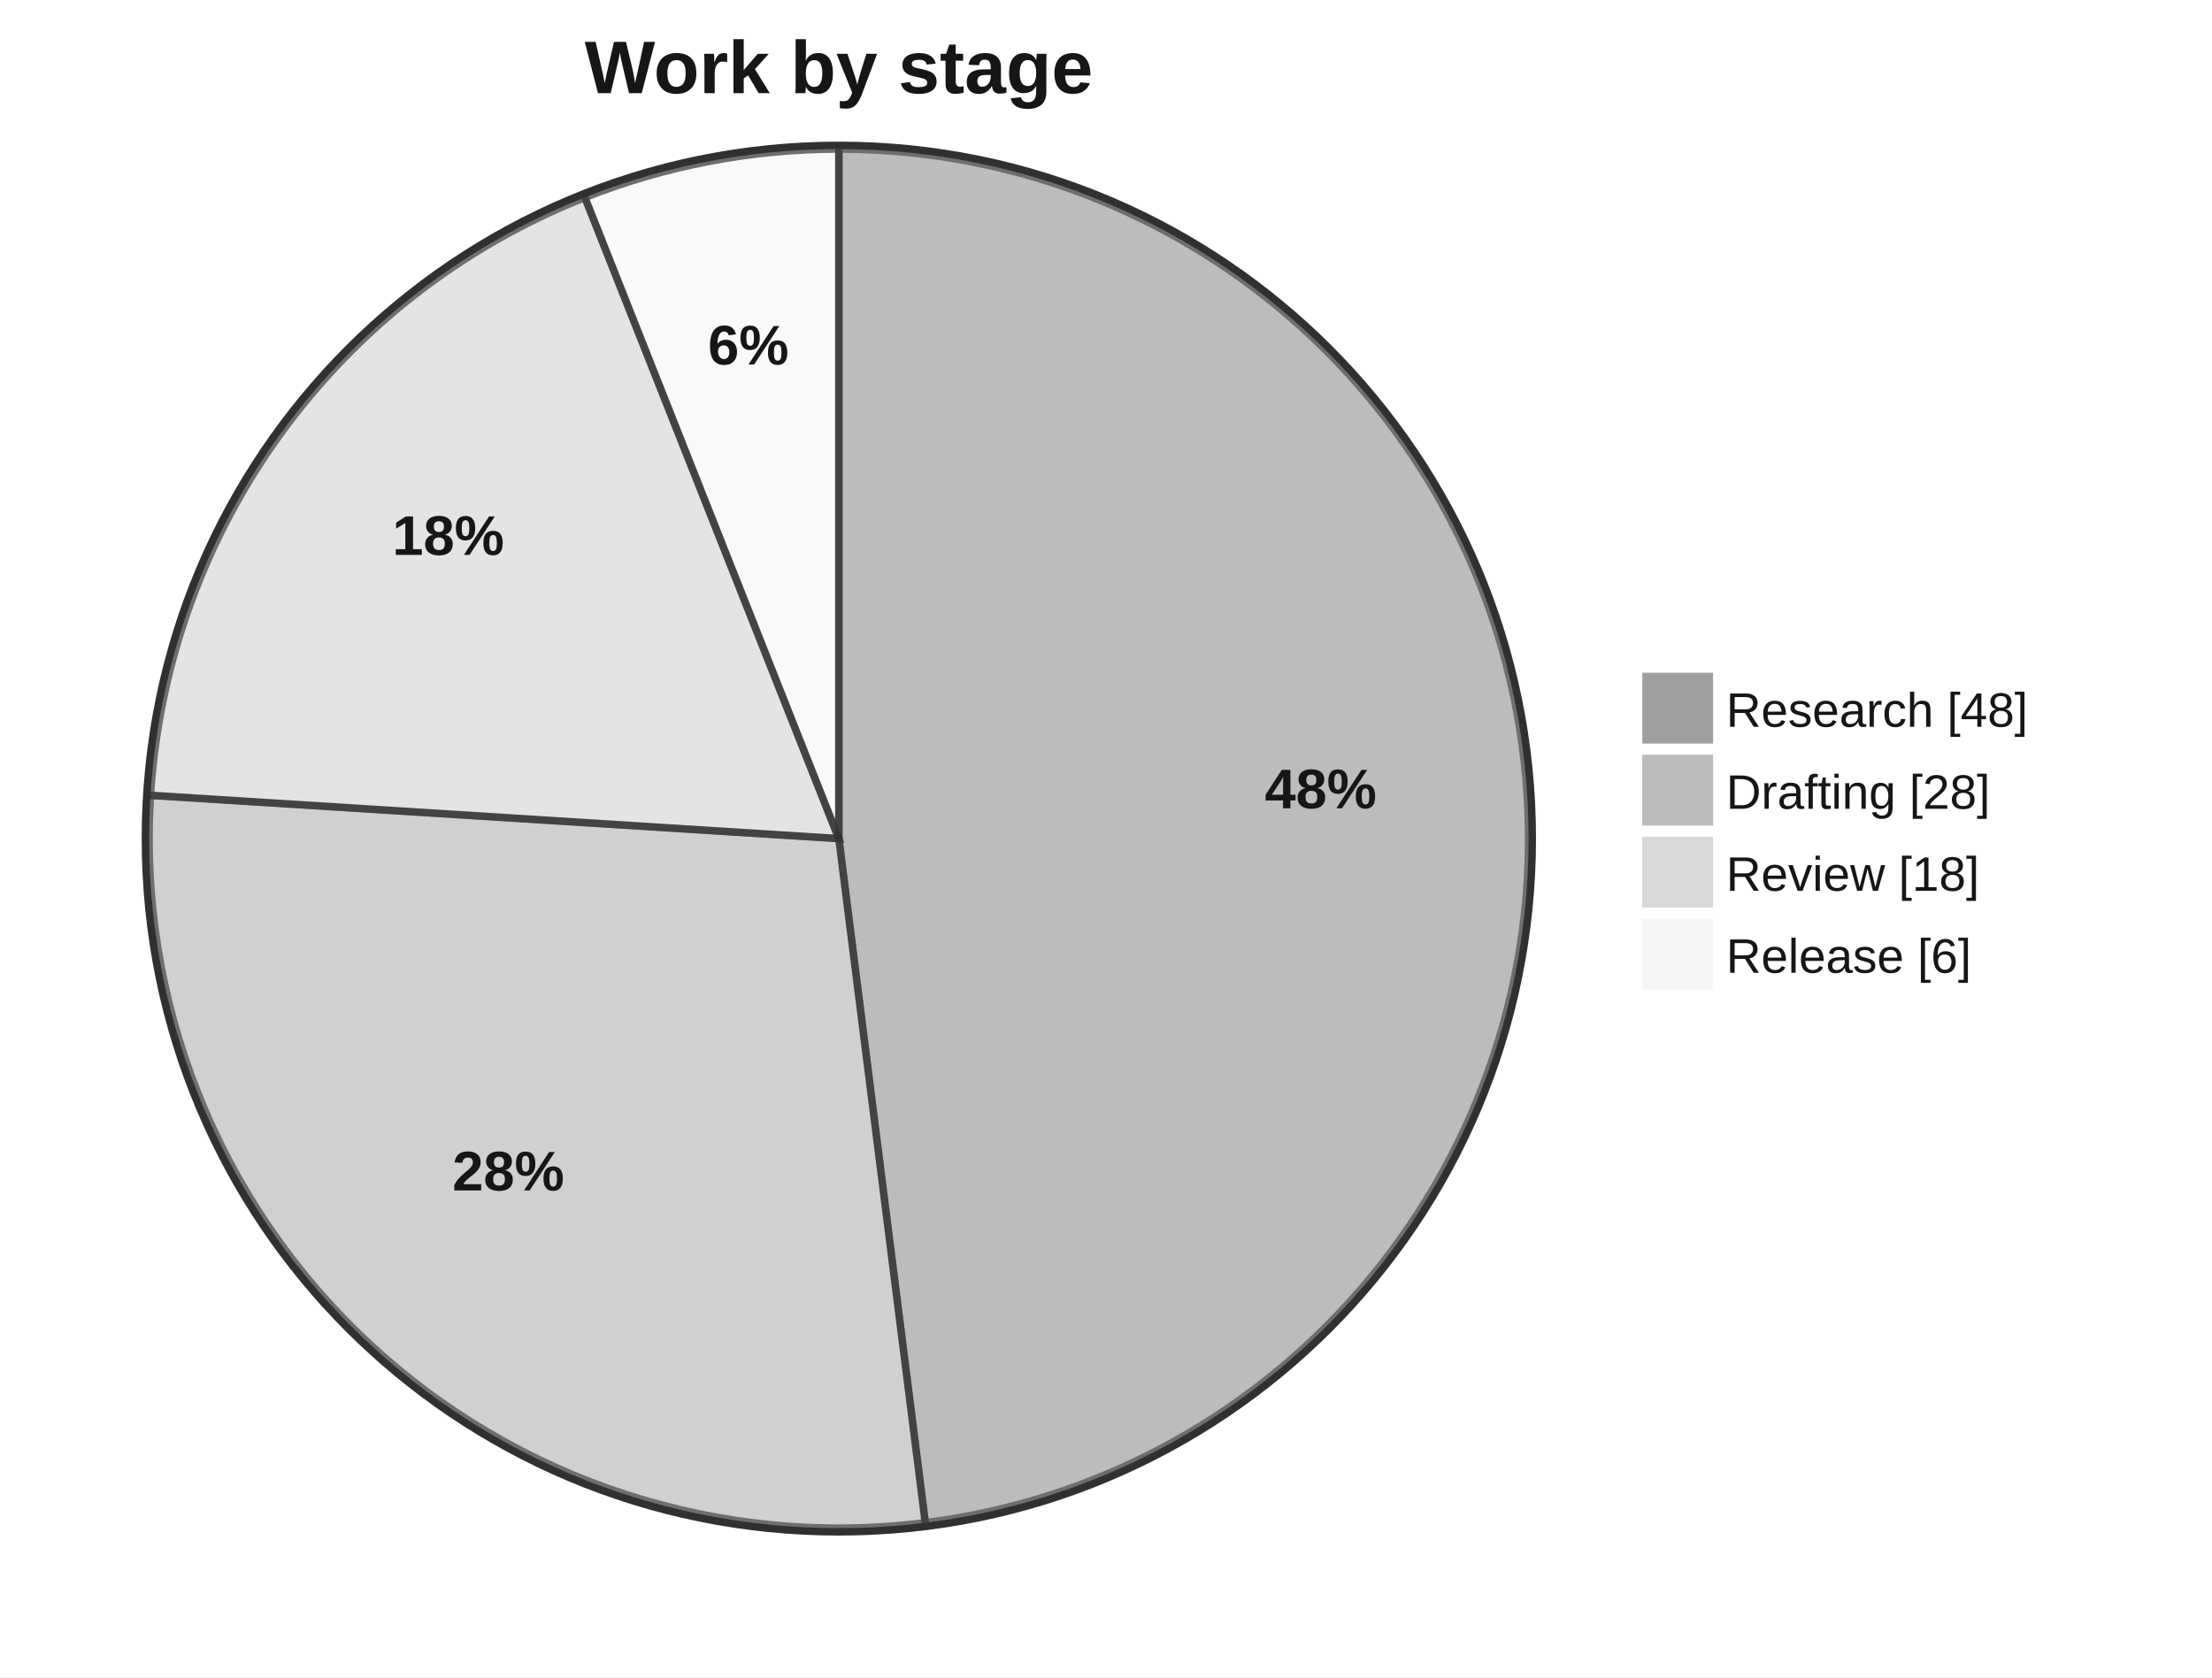
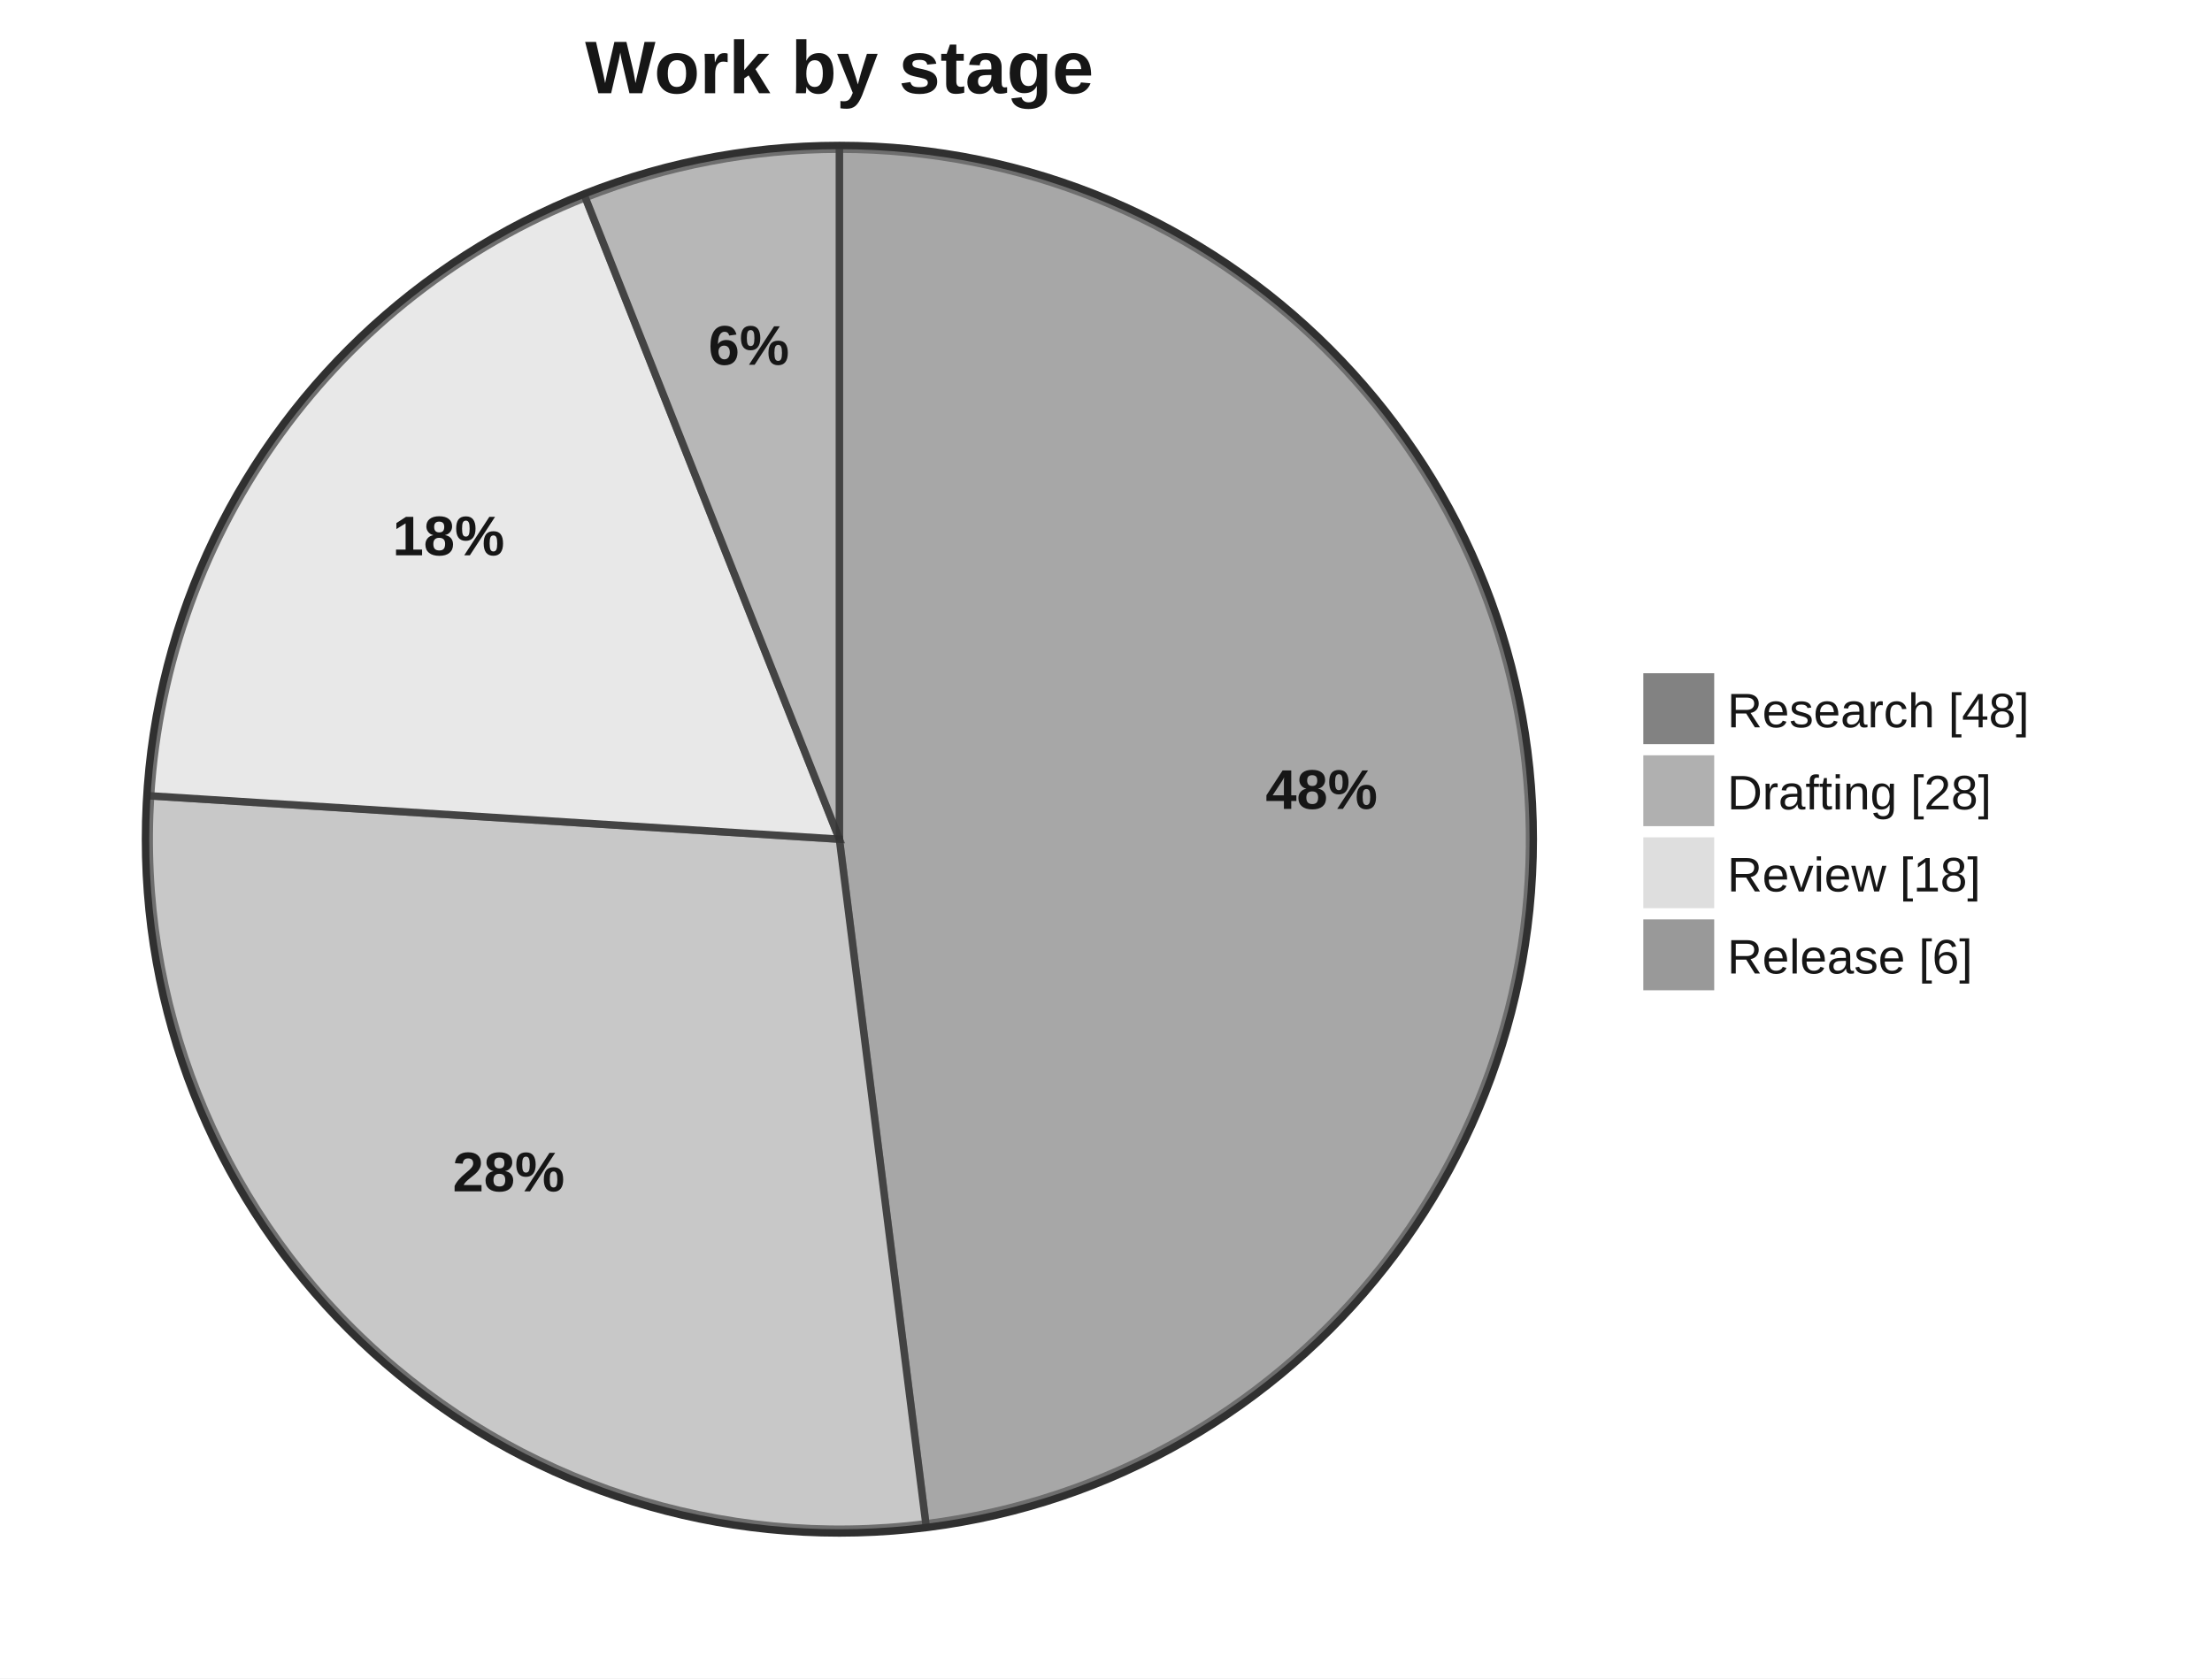
- <svg xmlns="http://www.w3.org/2000/svg" id="merman" width="100%" viewBox="0 0 593.32 450" style="max-width: 593.32px;" role="graphics-document document" aria-roledescription="pie">
-   <rect class="merman-theme-canvas-base" data-merman-theme-canvas="base" aria-hidden="true" pointer-events="none" x="0" y="0" width="593.32" height="450" fill="#FFFFFF" />
+ <svg xmlns="http://www.w3.org/2000/svg" id="merman" width="100%" viewBox="0 0 592.933 450" style="max-width: 592.933px;" role="graphics-document document" aria-roledescription="pie">
+   <rect class="merman-theme-canvas-base" data-merman-theme-canvas="base" aria-hidden="true" pointer-events="none" x="0" y="0" width="592.933" height="450" fill="#FFFFFF" />
  <style>#merman{font-family:Arial, "Liberation Sans", sans-serif;font-size:16px;fill:#000000;}@keyframes edge-animation-frame{from{stroke-dashoffset:0;}}@keyframes dash{to{stroke-dashoffset:0;}}#merman .edge-animation-slow{stroke-dasharray:9,5!important;stroke-dashoffset:900;animation:dash 50s linear infinite;stroke-linecap:round;}#merman .edge-animation-fast{stroke-dasharray:9,5!important;stroke-dashoffset:900;animation:dash 20s linear infinite;stroke-linecap:round;}#merman .error-icon{fill:#552222;}#merman .error-text{fill:#552222;stroke:#552222;}#merman .edge-thickness-normal{stroke-width:1px;}#merman .edge-thickness-thick{stroke-width:3.5px;}#merman .edge-pattern-solid{stroke-dasharray:0;}#merman .edge-thickness-invisible{stroke-width:0;fill:none;}#merman .edge-pattern-dashed{stroke-dasharray:3;}#merman .edge-pattern-dotted{stroke-dasharray:2;}#merman .marker{fill:#666;stroke:#666;}#merman .marker.cross{stroke:#666;}#merman svg{font-family:Arial, "Liberation Sans", sans-serif;font-size:16px;}#merman p{margin:0;}#merman .pieCircle{stroke:#303030;stroke-width:2px;opacity:0.7;}#merman .pieCircle.highlighted{scale:1.05;opacity:1;}#merman .pieCircle.highlightedOnHover:hover{transition-duration:250ms;scale:1.05;opacity:1;}#merman .pieOuterCircle{stroke:#303030;stroke-width:2px;fill:none;}#merman .pieTitleText{text-anchor:middle;font-size:20px;fill:#161616;font-family:Arial, "Liberation Sans", sans-serif;font-weight:600;}#merman .slice{font-family:Arial, "Liberation Sans", sans-serif;fill:#161616;font-size:15px;font-weight:600;}#merman .legend text{fill:#161616;font-family:Arial, "Liberation Sans", sans-serif;font-size:13px;}#merman .node .neo-node{stroke:#999;}#merman [data-look="neo"].node rect,#merman [data-look="neo"].cluster rect,#merman [data-look="neo"].node polygon{stroke:#999;filter:none;}#merman [data-look="neo"].swimlane.cluster rect{filter:none;}#merman [data-look="neo"].node path{stroke:#999;stroke-width:1px;}#merman [data-look="neo"].node .outer-path{filter:none;}#merman [data-look="neo"].node .neo-line path{stroke:#999;filter:none;}#merman [data-look="neo"].node circle{stroke:#999;filter:none;}#merman [data-look="neo"].node circle .state-start{fill:#000000;}#merman [data-look="neo"].icon-shape .icon{fill:#999;filter:none;}#merman [data-look="neo"].icon-shape .icon-neo path{stroke:#999;filter:none;}#merman :root{--mermaid-font-family:Arial, "Liberation Sans", sans-serif;}</style>
  <g />
  <g transform="translate(225,225)">
    <g>
      <circle cx="0" cy="0" r="186" class="pieOuterCircle" />
-       <path d="M0,-185A185,185,0,0,1,23.187,183.541L0,0Z" fill="#9F9F9F" class="pieCircle" />
-       <path d="M23.187,183.541A185,185,0,0,1,-184.635,-11.616L0,0Z" fill="#BCBCBC" class="pieCircle" />
-       <path d="M-184.635,-11.616A185,185,0,0,1,-68.103,-172.009L0,0Z" fill="#D9D9D9" class="pieCircle" />
-       <path d="M-68.103,-172.009A185,185,0,0,1,0,-185L0,0Z" fill="#F6F6F6" class="pieCircle" />
+       <path d="M0,-185A185,185,0,0,1,23.187,183.541L0,0Z" fill="#828282" class="pieCircle" />
+       <path d="M23.187,183.541A185,185,0,0,1,-184.635,-11.616L0,0Z" fill="#B0B0B0" class="pieCircle" />
+       <path d="M-184.635,-11.616A185,185,0,0,1,-68.103,-172.009L0,0Z" fill="#DEDEDE" class="pieCircle" />
+       <path d="M-68.103,-172.009A185,185,0,0,1,0,-185L0,0Z" fill="#999999" class="pieCircle" />
      <text transform="translate(129.2445,-8.131372)" class="slice" style="text-anchor: middle;">48%</text>
      <text transform="translate(-88.64885,94.40144)" class="slice" style="text-anchor: middle;">28%</text>
      <text transform="translate(-104.7677,-76.11819)" class="slice" style="text-anchor: middle;">18%</text>
      <text transform="translate(-24.26588,-127.2062)" class="slice" style="text-anchor: middle;">6%</text>
    </g>
    <text x="0" y="-200" class="pieTitleText">Work by stage</text>
    <g class="legend" transform="translate(216,-44)">
-       <rect width="18" height="18" style="fill: rgb(159, 159, 159); stroke: rgb(159, 159, 159);" />
+       <rect width="18" height="18" style="fill: rgb(130, 130, 130); stroke: rgb(130, 130, 130);" />
      <text x="22" y="14">Research [48]</text>
    </g>
    <g class="legend" transform="translate(216,-22)">
-       <rect width="18" height="18" style="fill: rgb(188, 188, 188); stroke: rgb(188, 188, 188);" />
+       <rect width="18" height="18" style="fill: rgb(176, 176, 176); stroke: rgb(176, 176, 176);" />
      <text x="22" y="14">Drafting [28]</text>
    </g>
    <g class="legend" transform="translate(216,0)">
-       <rect width="18" height="18" style="fill: rgb(217, 217, 217); stroke: rgb(217, 217, 217);" />
+       <rect width="18" height="18" style="fill: rgb(222, 222, 222); stroke: rgb(222, 222, 222);" />
      <text x="22" y="14">Review [18]</text>
    </g>
    <g class="legend" transform="translate(216,22)">
-       <rect width="18" height="18" style="fill: rgb(246, 246, 246); stroke: rgb(246, 246, 246);" />
+       <rect width="18" height="18" style="fill: rgb(153, 153, 153); stroke: rgb(153, 153, 153);" />
      <text x="22" y="14">Release [6]</text>
    </g>
  </g>
</svg>
